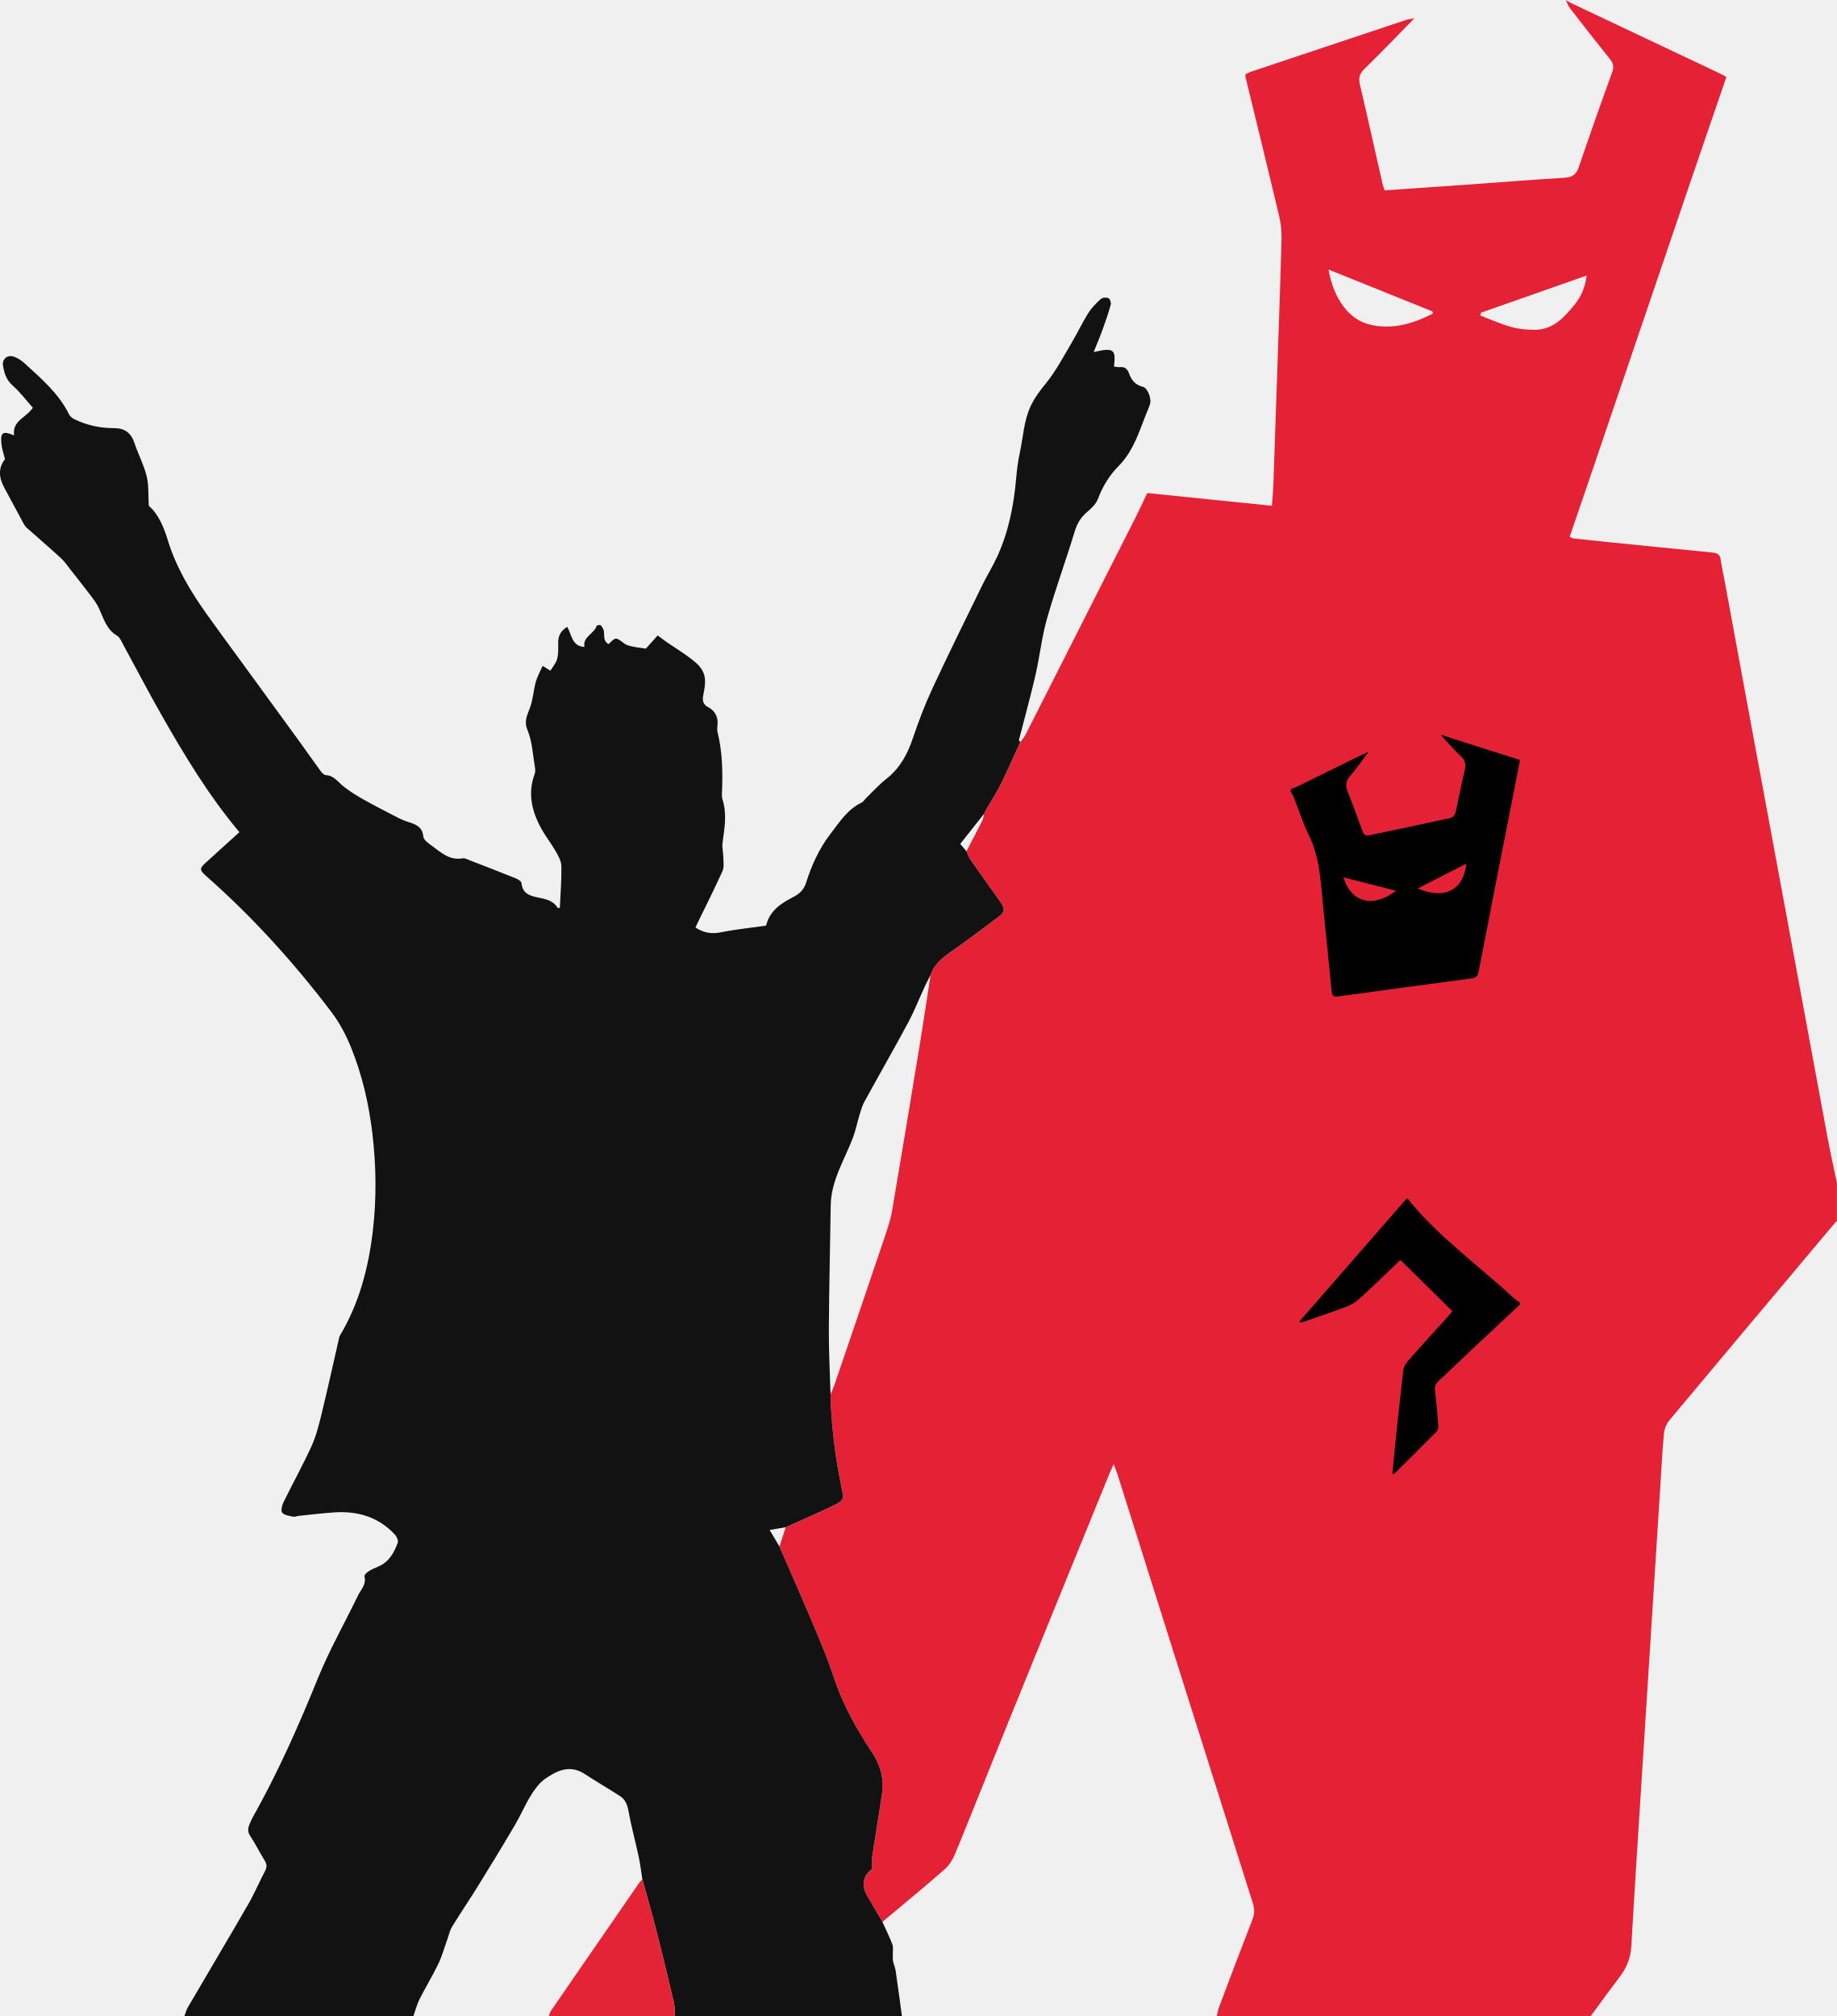
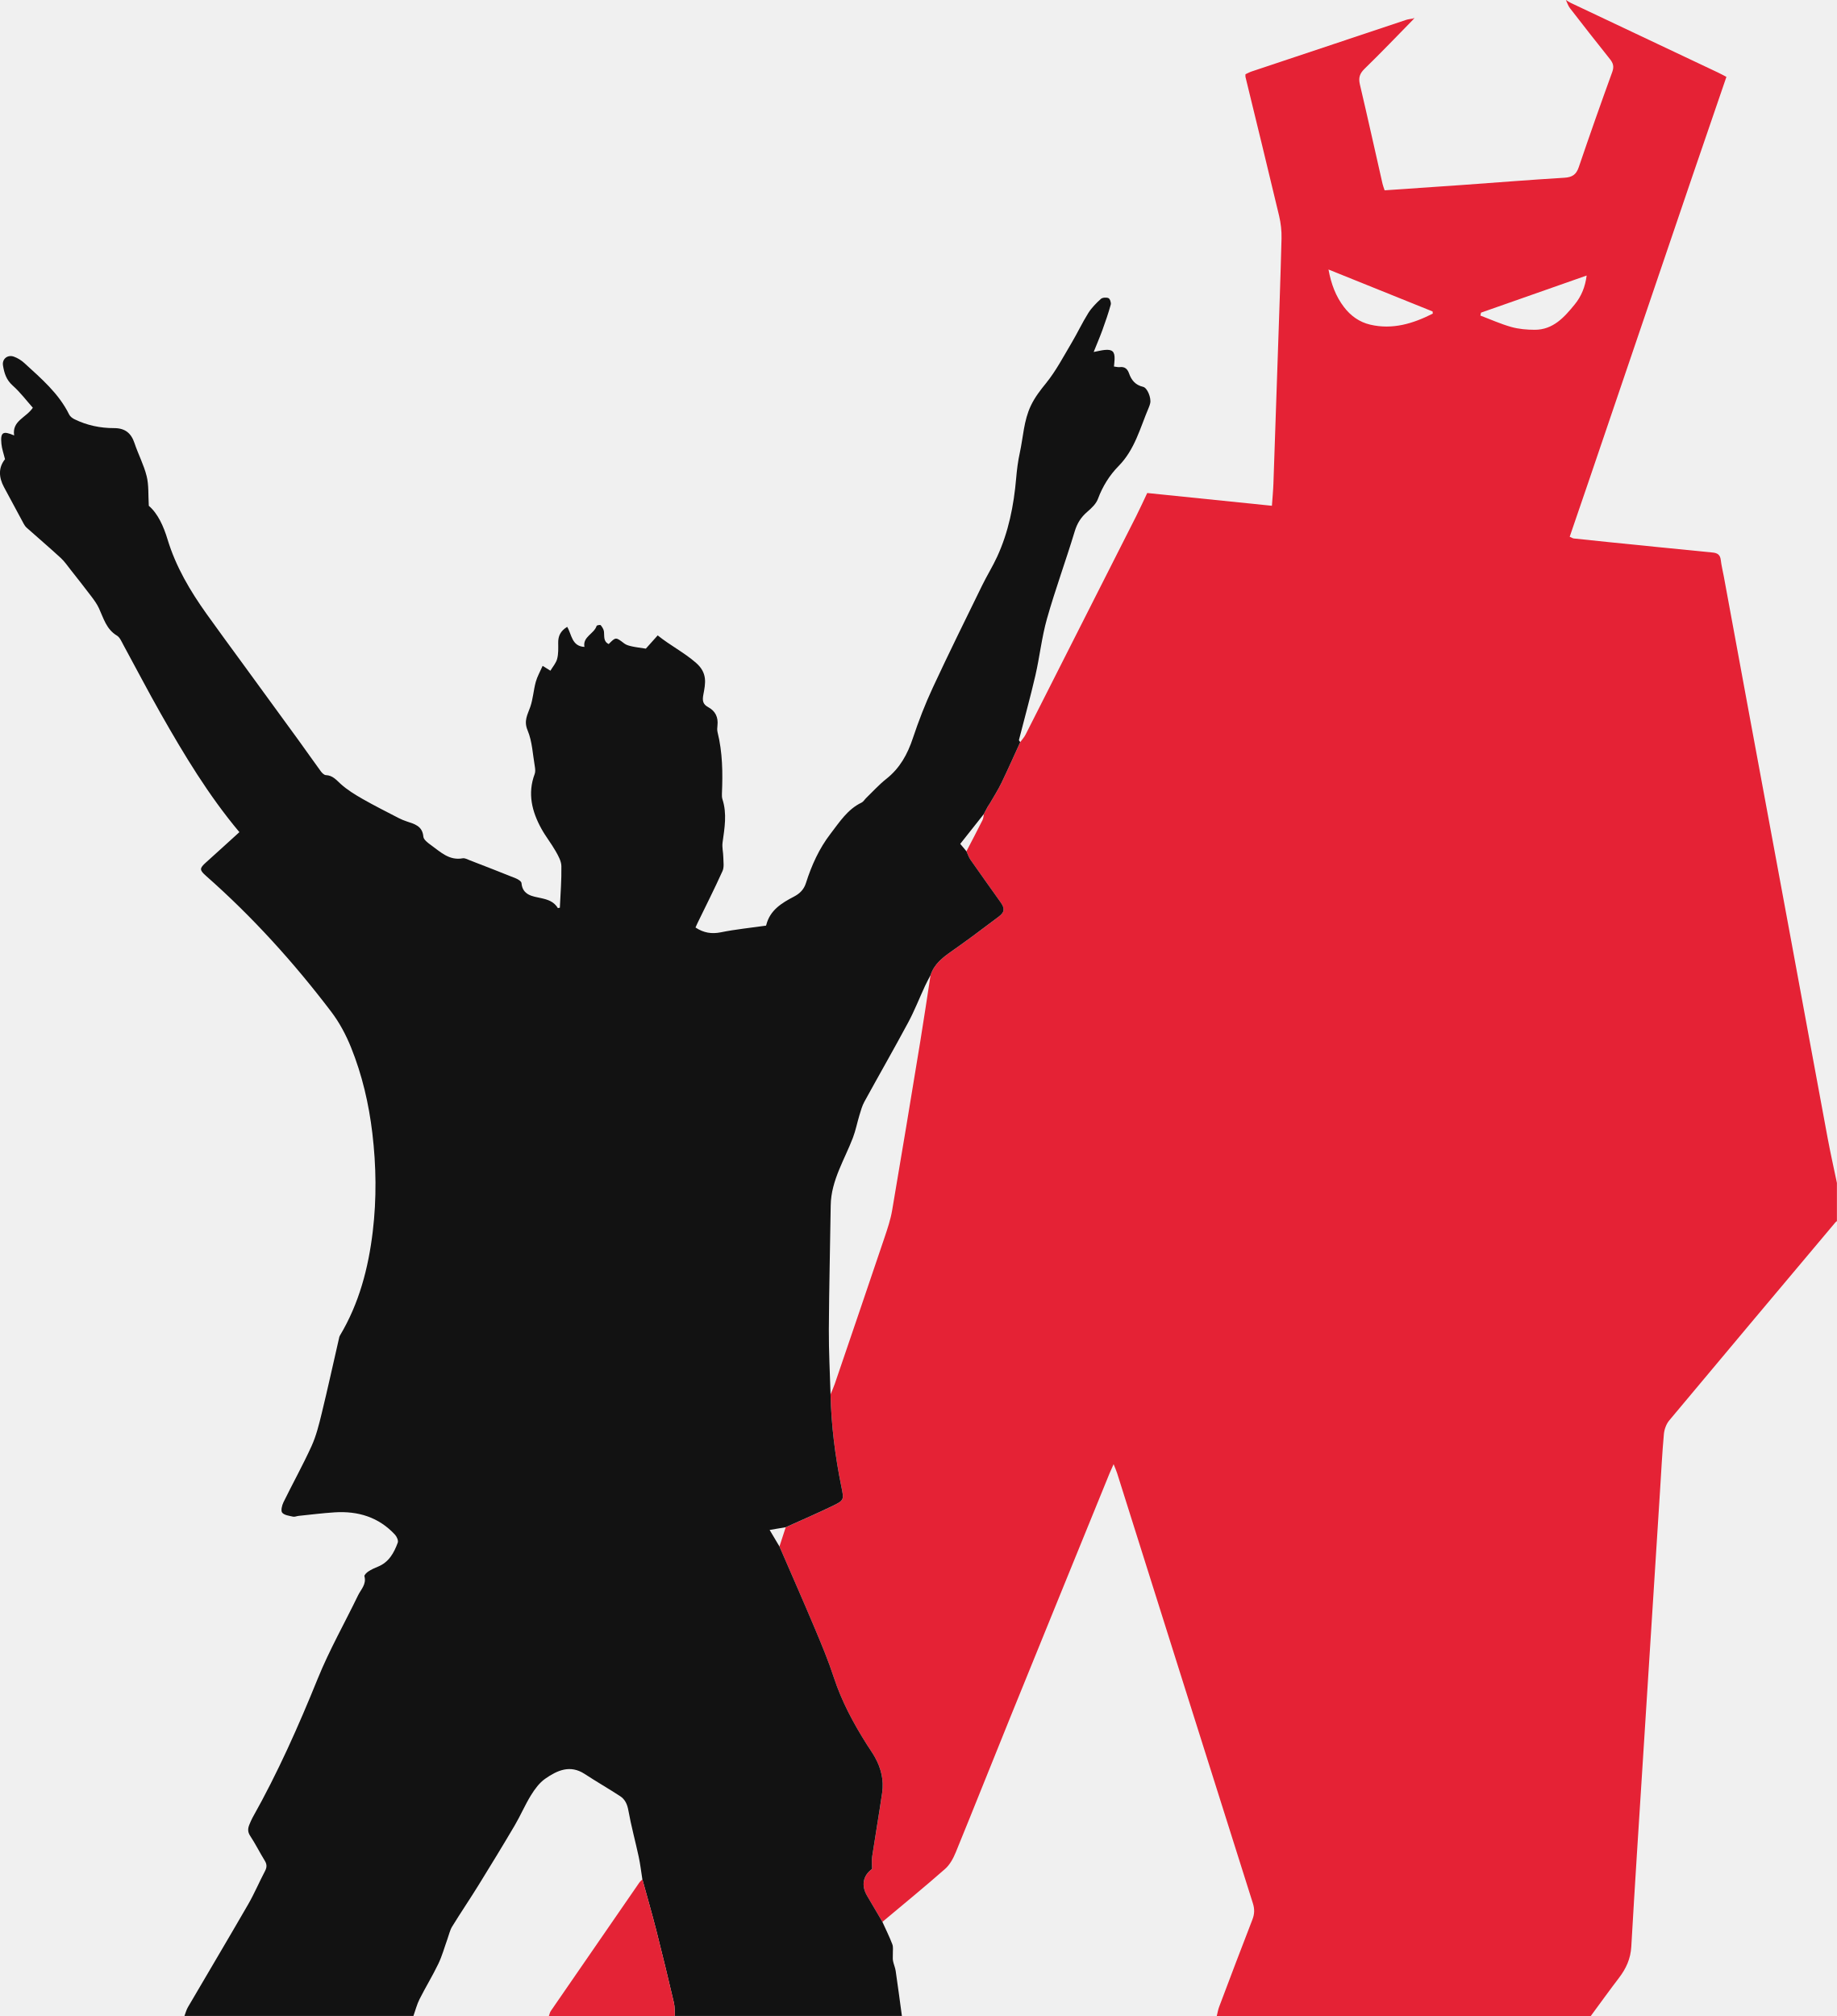
<svg xmlns="http://www.w3.org/2000/svg" width="400" height="439" viewBox="0 0 400 439" fill="none">
-   <g clip-path="url(#clip0_4006_2)">
-     <path d="M307.77 4.217C304.239 7.813 300.762 11.465 297.147 14.975C296.067 16.024 295.783 16.951 296.123 18.392C297.819 25.595 299.415 32.82 301.055 40.036C301.158 40.495 301.341 40.934 301.511 41.449C307.101 41.066 312.607 40.7 318.114 40.307C325.63 39.771 333.141 39.163 340.664 38.709C342.353 38.605 343.231 38.034 343.782 36.414C346.142 29.474 348.576 22.559 351.08 15.671C351.504 14.505 351.28 13.755 350.573 12.872C347.633 9.196 344.733 5.49 341.854 1.767C341.46 1.258 341.268 0.595 340.982 0.004C341.335 0.215 341.671 0.461 342.041 0.635C352.729 5.695 363.418 10.743 374.106 15.8C374.769 16.115 375.412 16.472 375.935 16.744C373.398 24.143 370.926 31.309 368.486 38.484C360.953 60.624 353.434 82.767 345.908 104.907C344.556 108.882 343.19 112.853 341.809 116.887C342.217 117.061 342.454 117.231 342.706 117.259C345.241 117.54 347.777 117.8 350.316 118.057C357.863 118.819 365.409 119.586 372.957 120.323C374.009 120.427 374.579 120.83 374.709 121.944C374.851 123.172 375.156 124.378 375.382 125.598C377.228 135.602 379.064 145.608 380.916 155.613C383.901 171.743 386.9 187.868 389.882 203.998C392.589 218.63 395.27 233.267 397.992 247.897C398.597 251.142 399.326 254.366 399.998 257.598V265.919C399.89 266.003 399.763 266.074 399.677 266.175C387.599 280.545 375.513 294.904 363.487 309.314C362.833 310.099 362.411 311.271 362.319 312.303C361.944 316.438 361.74 320.59 361.475 324.735C360.223 344.371 358.971 364.009 357.725 383.644C356.873 397.059 355.991 410.472 355.225 423.891C355.074 426.524 354.101 428.66 352.554 430.685C350.459 433.426 348.447 436.229 346.398 439.006H264.957C265.125 438.347 265.229 437.666 265.467 437.035C267.862 430.687 270.253 424.339 272.714 418.018C273.194 416.785 273.218 415.712 272.816 414.445C262.939 383.233 253.104 352.007 243.255 320.786C243.081 320.234 242.833 319.704 242.493 318.84C242.097 319.732 241.841 320.271 241.615 320.824C234.435 338.454 227.246 356.079 220.09 373.717C216.083 383.59 212.16 393.497 208.124 403.357C207.586 404.672 206.835 406.066 205.796 406.979C201.326 410.911 196.711 414.68 192.149 418.509C191.03 416.608 189.903 414.714 188.797 412.808C187.495 410.562 187.936 408.416 189.903 406.994C189.903 406.055 189.791 405.156 189.922 404.294C190.622 399.655 191.424 395.032 192.1 390.39C192.496 387.669 191.865 385.09 190.542 382.698C190.008 381.735 189.359 380.834 188.769 379.904C185.84 375.28 183.273 370.496 181.561 365.252C180.382 361.645 178.914 358.126 177.44 354.627C174.925 348.65 172.306 342.718 169.73 336.767C170.184 335.371 170.639 333.974 171.093 332.578C174.49 331.042 177.92 329.57 181.277 327.948C183.869 326.694 183.788 326.547 183.218 323.768C181.86 317.125 181.016 310.417 180.857 303.63C181.165 302.874 181.513 302.131 181.776 301.359C185.393 290.754 189.014 280.149 192.595 269.53C193.255 267.572 193.922 265.587 194.269 263.56C196.369 251.282 198.392 238.992 200.408 226.702C201.191 221.927 201.895 217.139 202.633 212.356C203.394 209.979 205.2 208.57 207.158 207.202C210.652 204.761 214.056 202.188 217.467 199.626C218.781 198.639 218.846 197.851 217.873 196.472C215.689 193.38 213.475 190.312 211.31 187.209C210.93 186.664 210.73 185.991 210.448 185.377C211.62 183.117 212.808 180.863 213.951 178.586C214.146 178.194 214.153 177.707 214.245 177.263H214.235C214.379 176.989 214.521 176.718 214.665 176.446L214.659 176.457C214.809 176.179 214.96 175.899 215.108 175.621L215.091 175.651C215.229 175.442 215.369 175.233 215.506 175.024C216.358 173.535 217.299 172.087 218.045 170.547C219.476 167.595 220.8 164.587 222.166 161.603C222.558 161.06 223.027 160.555 223.326 159.965C231.371 144.109 239.401 128.244 247.423 112.377C248.23 110.778 248.968 109.145 249.816 107.361C258.788 108.279 267.772 109.199 276.966 110.14C277.085 108.44 277.239 106.88 277.295 105.314C277.622 96.107 277.93 86.9 278.238 77.691C278.526 69.107 278.843 60.523 279.06 51.936C279.101 50.299 278.911 48.609 278.535 47.015C276.138 36.918 273.659 26.841 271.21 16.757C271.18 16.63 271.206 16.487 271.206 16.173C271.611 15.99 272.071 15.727 272.564 15.563C283.766 11.812 294.97 8.071 306.178 4.339C306.628 4.191 307.112 4.152 307.581 4.061C307.646 4.115 307.71 4.169 307.773 4.225L307.77 4.217ZM311.999 68.297C311.986 68.139 311.971 67.982 311.958 67.827C304.495 64.819 297.033 61.813 289.285 58.691C289.887 61.938 290.894 64.545 292.635 66.84C294.1 68.773 296.011 70.145 298.363 70.697C303.252 71.845 307.712 70.466 312.001 68.297H311.999ZM322.497 68.088C322.452 68.299 322.406 68.51 322.359 68.721C324.59 69.564 326.781 70.557 329.07 71.201C330.701 71.66 332.464 71.811 334.168 71.817C338.209 71.828 340.632 69.09 342.923 66.271C344.358 64.507 345.191 62.457 345.503 60.003C337.692 62.748 330.095 65.418 322.497 68.088Z" fill="#E52235" />
-     <path d="M210.448 185.369C210.732 185.983 210.93 186.655 211.311 187.2C213.475 190.305 215.689 193.373 217.873 196.463C218.848 197.842 218.781 198.631 217.467 199.618C214.058 202.18 210.652 204.75 207.158 207.194C205.2 208.562 203.397 209.971 202.633 212.347C202.226 213.143 201.789 213.923 201.415 214.733C200.195 217.372 199.136 220.096 197.763 222.653C194.654 228.449 191.379 234.155 188.218 239.925C187.73 240.815 187.454 241.834 187.155 242.815C186.654 244.461 186.331 246.172 185.718 247.775C184.827 250.1 183.702 252.334 182.755 254.639C181.726 257.145 180.93 259.712 180.892 262.47C180.765 271.478 180.537 280.487 180.485 289.496C180.459 294.204 180.722 298.914 180.853 303.622C181.01 310.409 181.853 317.116 183.213 323.759C183.781 326.541 183.863 326.685 181.272 327.939C177.916 329.562 174.486 331.033 171.088 332.57C170 332.755 168.913 332.938 167.592 333.162C168.422 334.561 169.074 335.66 169.726 336.756C172.302 342.708 174.923 348.639 177.436 354.616C178.91 358.118 180.377 361.636 181.557 365.241C183.271 370.486 185.838 375.267 188.765 379.893C189.354 380.826 190.006 381.724 190.538 382.687C191.861 385.079 192.492 387.658 192.096 390.38C191.42 395.021 190.617 399.645 189.918 404.284C189.789 405.146 189.899 406.044 189.899 406.984C187.932 408.406 187.491 410.552 188.793 412.797C189.899 414.704 191.026 416.598 192.145 418.498C192.877 420.123 193.675 421.719 194.308 423.383C194.544 424.003 194.4 424.77 194.422 425.471C194.437 425.981 194.366 426.505 194.458 426.998C194.598 427.74 194.93 428.448 195.039 429.19C195.519 432.454 195.947 435.727 196.395 438.998H146.948C146.89 438.039 146.965 437.048 146.75 436.126C145.519 430.879 144.261 425.639 142.929 420.416C141.975 416.675 140.9 412.967 139.878 409.244C139.619 407.613 139.434 405.967 139.088 404.355C138.363 400.974 137.44 397.632 136.831 394.232C136.588 392.879 136.106 391.83 135.038 391.132C132.499 389.475 129.861 387.966 127.324 386.303C124.135 384.213 121.321 385.527 118.717 387.339C117.459 388.216 116.452 389.593 115.628 390.927C114.321 393.039 113.347 395.355 112.086 397.497C109.493 401.899 106.829 406.262 104.142 410.608C102.287 413.605 100.303 416.522 98.459 419.526C97.964 420.332 97.766 421.321 97.437 422.23C96.783 424.038 96.277 425.919 95.449 427.643C94.194 430.258 92.662 432.743 91.358 435.335C90.777 436.488 90.461 437.774 90.024 438.998H40.162C40.41 438.358 40.577 437.671 40.919 437.087C45.285 429.616 49.716 422.181 54.041 414.687C55.388 412.353 56.438 409.847 57.699 407.46C58.142 406.622 58.144 405.973 57.643 405.163C56.55 403.398 55.631 401.522 54.486 399.793C53.894 398.901 53.957 398.143 54.32 397.285C54.536 396.777 54.742 396.258 55.011 395.777C60.492 386.042 65.002 375.868 69.2 365.517C71.717 359.314 75.05 353.442 77.972 347.4C78.603 346.097 79.84 344.981 79.354 343.246C79.283 342.99 79.838 342.447 80.212 342.201C80.845 341.787 81.544 341.458 82.25 341.178C84.666 340.221 85.796 338.165 86.616 335.925C86.781 335.472 86.407 334.621 86.018 334.201C82.472 330.359 77.953 329.008 72.871 329.329C70.25 329.495 67.64 329.831 65.025 330.098C64.614 330.141 64.177 330.353 63.803 330.266C62.972 330.075 61.91 329.96 61.451 329.4C61.114 328.987 61.393 327.819 61.72 327.146C63.728 323.044 65.959 319.045 67.846 314.891C68.868 312.641 69.469 310.176 70.058 307.759C71.364 302.4 72.543 297.009 73.776 291.631C73.839 291.362 73.88 291.069 74.017 290.838C78.207 283.837 80.225 276.128 81.176 268.128C82.022 261.024 81.927 253.911 81.082 246.777C80.316 240.328 78.857 234.084 76.445 228.096C75.343 225.362 73.908 222.66 72.128 220.32C63.977 209.594 54.968 199.635 44.846 190.719C43.403 189.448 43.439 189.077 44.842 187.817C47.256 185.651 49.649 183.46 52.13 181.208C45.414 173.206 40.093 164.363 34.994 155.382C32.192 150.45 29.58 145.408 26.86 140.429C26.466 139.707 26.103 138.798 25.464 138.414C23.159 137.035 22.557 134.65 21.55 132.465C21.13 131.556 20.525 130.718 19.919 129.914C18.423 127.934 16.885 125.986 15.348 124.038C14.666 123.172 14.034 122.241 13.229 121.502C10.791 119.266 8.276 117.113 5.803 114.913C5.551 114.689 5.343 114.392 5.181 114.092C3.729 111.414 2.281 108.733 0.85 106.044C-0.286 103.909 -0.372 101.813 1.093 99.998C0.794 98.77 0.411 97.727 0.31 96.661C0.067 94.129 0.615 93.765 3.081 94.825C2.589 91.623 5.648 91.011 7.152 88.794C5.793 87.269 4.418 85.431 2.737 83.935C1.36 82.709 0.915 81.218 0.65 79.591C0.42 78.18 1.642 77.174 3.021 77.667C3.845 77.963 4.654 78.469 5.302 79.064C8.971 82.431 12.799 85.665 15.062 90.274C15.273 90.703 15.764 91.074 16.211 91.293C18.929 92.629 21.842 93.235 24.848 93.231C27.206 93.226 28.551 94.291 29.285 96.491C30.094 98.917 31.319 101.222 31.934 103.687C32.42 105.633 32.257 107.738 32.403 110.147C34.385 111.825 35.637 114.665 36.468 117.41C38.288 123.426 41.395 128.653 44.975 133.68C47.583 137.341 50.256 140.954 52.903 144.587C56.941 150.129 60.986 155.662 65.017 161.211C66.643 163.451 68.221 165.727 69.858 167.959C70.125 168.321 70.575 168.776 70.953 168.791C72.44 168.845 73.208 169.831 74.202 170.728C75.614 172.001 77.282 173.027 78.943 173.975C81.518 175.447 84.18 176.774 86.814 178.144C87.358 178.426 87.937 178.659 88.518 178.857C90.218 179.439 91.98 179.818 92.189 182.193C92.245 182.844 93.144 183.529 93.8 183.996C95.885 185.483 97.781 187.45 100.755 186.905C101.237 186.817 101.818 187.155 102.33 187.353C105.676 188.648 109.022 189.939 112.346 191.283C112.826 191.477 113.527 191.923 113.558 192.298C113.775 194.953 116.019 195.19 117.747 195.563C119.324 195.903 120.613 196.321 121.487 197.754C121.629 197.724 121.771 197.694 121.913 197.663C122.044 194.647 122.3 191.63 122.244 188.618C122.225 187.526 121.581 186.377 121.011 185.373C120.054 183.69 118.827 182.16 117.895 180.469C115.825 176.716 114.84 172.792 116.428 168.552C116.607 168.073 116.555 167.461 116.465 166.936C116.006 164.283 115.905 161.467 114.887 159.041C114.009 156.951 114.883 155.639 115.468 153.947C116.073 152.202 116.176 150.289 116.667 148.496C116.981 147.35 117.599 146.287 118.162 144.997C118.874 145.443 119.253 145.682 119.854 146.057C120.361 145.201 121.08 144.4 121.323 143.473C121.616 142.361 121.564 141.142 121.551 139.972C121.536 138.539 122.016 137.423 123.505 136.505C124.503 138.134 124.478 140.739 127.264 140.87C126.851 138.638 129.353 138.061 129.921 136.296C129.967 136.154 130.709 136.025 130.812 136.15C131.137 136.546 131.462 137.05 131.518 137.544C131.632 138.554 131.337 139.672 132.549 140.25C134.107 138.683 134.085 138.711 135.942 140.129C136.398 140.478 137.037 140.633 137.618 140.763C138.494 140.959 139.393 141.056 140.637 141.25C141.274 140.539 142.176 139.532 143.217 138.367C145.926 140.547 148.887 142.034 151.495 144.283C154.128 146.554 153.625 148.785 153.156 151.282C152.915 152.564 153.037 153.361 154.219 153.995C155.787 154.837 156.431 156.207 156.231 157.987C156.177 158.466 156.136 158.978 156.25 159.435C157.352 163.848 157.395 168.33 157.203 172.833C157.186 173.244 157.197 173.682 157.322 174.068C158.335 177.203 157.78 180.318 157.343 183.46C157.197 184.507 157.492 185.61 157.507 186.69C157.52 187.687 157.718 188.818 157.337 189.665C155.607 193.509 153.698 197.271 151.858 201.063C151.712 201.365 151.583 201.678 151.45 201.975C153.205 203.138 154.955 203.434 157.003 203.016C160.104 202.382 163.269 202.072 166.74 201.578C166.6 201.731 166.815 201.604 166.858 201.432C167.658 198.204 170.21 196.644 172.859 195.265C174.178 194.578 175.052 193.701 175.502 192.287C176.724 188.435 178.378 184.77 180.853 181.557C182.807 179.021 184.547 176.242 187.607 174.779C188.016 174.582 188.281 174.093 188.627 173.759C190.073 172.365 191.424 170.853 192.995 169.616C195.949 167.289 197.617 164.253 198.785 160.739C200.029 157.003 201.464 153.309 203.123 149.741C206.592 142.273 210.248 134.891 213.863 127.492C214.895 125.378 216.152 123.372 217.133 121.237C219.623 115.825 220.763 110.072 221.273 104.163C221.432 102.306 221.665 100.438 222.065 98.619C222.816 95.187 222.917 91.612 224.471 88.348C225.342 86.517 226.517 85.004 227.791 83.431C229.945 80.77 231.563 77.667 233.325 74.703C234.597 72.563 235.655 70.292 236.974 68.185C237.697 67.032 238.7 66.023 239.713 65.101C240.062 64.785 240.918 64.726 241.377 64.927C241.702 65.069 241.988 65.916 241.874 66.332C241.362 68.185 240.733 70.007 240.077 71.817C239.515 73.367 238.861 74.883 238.151 76.655C239.1 76.474 239.804 76.286 240.52 76.211C242.225 76.032 242.78 76.573 242.704 78.275C242.683 78.747 242.625 79.217 242.571 79.818C243.057 79.872 243.453 79.99 243.832 79.945C244.923 79.816 245.51 80.339 245.852 81.307C246.375 82.787 247.236 83.856 248.903 84.237C249.852 84.452 250.704 86.657 250.468 87.781C250.397 88.118 250.278 88.449 250.145 88.766C248.264 93.17 247.141 97.882 243.556 101.513C241.635 103.459 240.09 105.911 239.089 108.628C238.687 109.722 237.671 110.673 236.744 111.47C235.382 112.64 234.554 113.965 234.022 115.723C232.101 122.082 229.8 128.33 227.987 134.719C226.84 138.761 226.407 143.001 225.458 147.106C224.374 151.808 223.07 156.457 221.882 161.137C221.852 161.26 222.065 161.443 222.164 161.598C220.795 164.583 219.474 167.588 218.043 170.542C217.297 172.083 216.356 173.531 215.504 175.02C215.367 175.229 215.227 175.438 215.089 175.647L215.106 175.617C214.956 175.895 214.805 176.175 214.657 176.453L214.663 176.442C214.519 176.713 214.377 176.987 214.233 177.259H214.243C212.563 179.385 210.88 181.512 209.099 183.764C209.587 184.347 210.015 184.858 210.446 185.371L210.448 185.369Z" fill="#121212" />
-     <path d="M119.528 439C119.662 438.636 119.728 438.224 119.939 437.916C126.345 428.601 132.761 419.295 139.187 409.994C139.378 409.718 139.647 409.496 139.882 409.248C140.904 412.971 141.982 416.68 142.933 420.42C144.262 425.643 145.523 430.883 146.754 436.13C146.969 437.052 146.894 438.043 146.952 439.002H119.528V439Z" fill="#E42336" />
-     <path d="M307.579 4.051C307.721 4.003 307.861 3.956 308.003 3.908C307.926 4.012 307.848 4.113 307.771 4.217C307.708 4.161 307.644 4.107 307.579 4.053V4.051Z" fill="#E52235" />
-     <path d="M214.656 176.448C214.807 176.17 214.957 175.89 215.106 175.612C214.955 175.89 214.805 176.17 214.656 176.448Z" fill="#C09DA0" />
-     <g clip-path="url(#clip1_4006_2)">
-       <path d="M330.88 284.159C327.157 287.643 323.427 291.121 319.714 294.612C317.568 296.629 315.468 298.685 313.3 300.68C312.654 301.273 312.368 301.845 312.471 302.701C312.776 305.259 312.997 307.826 313.194 310.392C313.228 310.835 313.134 311.423 312.834 311.731C309.782 314.831 306.674 317.891 303.577 320.954C303.564 320.965 303.55 320.974 303.531 320.983C303.367 321.048 303.19 320.915 303.204 320.754C303.42 318.549 303.622 316.382 303.85 314.219C304.403 308.981 304.949 303.742 305.562 298.508C305.648 297.769 305.965 297.067 306.475 296.487C309.349 293.219 312.295 290.002 315.213 286.767C315.518 286.429 315.809 286.082 316.148 285.687C316.222 285.602 316.215 285.48 316.136 285.399C312.473 281.784 308.847 278.206 305.127 274.536C305.03 274.443 304.867 274.44 304.769 274.534C301.805 277.358 298.953 280.136 296.009 282.833C295.235 283.542 294.237 284.137 293.221 284.525C290.287 285.65 287.29 286.647 284.315 287.687C284.026 287.787 283.731 287.876 283.324 287.996C283.094 288.066 282.906 287.82 283.055 287.647C290.851 278.712 298.405 270.049 306.222 261.085C306.326 260.967 306.528 260.974 306.619 261.1C306.943 261.547 307.229 261.905 307.494 262.214C313.901 269.779 322.226 275.829 329.604 282.626C329.986 282.979 330.426 283.282 330.851 283.598C331.041 283.74 331.053 283.997 330.885 284.157L330.88 284.159Z" fill="black" />
-     </g>
-     <g clip-path="url(#clip2_4006_2)">
-       <path d="M280.999 172.282C281.088 172.057 281.125 171.959 281.214 171.736C281.557 171.635 281.906 171.551 282.223 171.396C287.029 169.047 291.828 166.683 296.631 164.328C296.981 164.156 297.346 164.015 298.03 163.716C296.567 165.638 295.421 167.333 294.078 168.853C293.034 170.035 292.91 171.087 293.507 172.534C294.677 175.375 295.7 178.28 296.777 181.212C296.968 181.731 297.516 182.032 298.058 181.919C304.156 180.633 310.101 179.391 316.029 178.083C316.414 178 316.85 177.365 316.952 176.915C317.653 173.87 318.213 170.791 318.945 167.753C319.268 166.414 319.051 165.508 317.989 164.54C316.412 163.104 315.051 161.432 313.73 160.003C319.368 161.797 325.24 163.666 330.999 165.499C330.234 169.394 329.515 173.053 328.798 176.714C326.519 188.332 324.227 199.949 321.981 211.574C321.786 212.575 321.386 212.94 320.357 213.074C310.874 214.314 301.397 215.62 291.921 216.91C290.224 217.142 290.097 217.075 289.916 215.297C289.31 209.312 288.748 203.32 288.124 197.338C287.582 192.13 287.456 186.863 285.062 181.985C283.712 179.235 282.787 176.276 281.652 173.417C281.493 173.018 281.209 172.668 280.997 172.288L280.999 172.282ZM303.999 193.966C300.129 192.981 296.394 192.031 292.531 191.048C294.288 196.662 299.076 197.748 303.999 193.966ZM308.734 193.465C314.81 196.118 318.797 193.527 319.297 188.065C315.794 189.857 312.374 191.604 308.734 193.465Z" fill="black" />
-     </g>
-   </g>
-   <defs>
-     <clipPath id="clip0_4006_2">
-       <rect width="400" height="439" fill="white" />
-     </clipPath>
-     <clipPath id="clip1_4006_2">
-       <rect width="48" height="60" fill="white" transform="translate(283 261)" />
-     </clipPath>
-     <clipPath id="clip2_4006_2">
-       <rect width="50" height="57" fill="white" transform="translate(281 160)" />
-     </clipPath>
-   </defs>
+   <path d="M307.77 4.212C304.239 7.809 300.762 11.461 297.147 14.971C296.067 16.02 295.783 16.947 296.123 18.388C297.819 25.591 299.415 32.816 301.055 40.032C301.158 40.491 301.341 40.93 301.511 41.445C307.101 41.062 312.607 40.695 318.114 40.303C325.63 39.767 333.141 39.159 340.664 38.704C342.353 38.601 343.231 38.03 343.782 36.41C346.142 29.47 348.576 22.555 351.08 15.667C351.504 14.501 351.28 13.751 350.573 12.868C347.633 9.192 344.733 5.486 341.854 1.763C341.46 1.254 341.268 0.59 340.982 0C341.335 0.211 341.671 0.457 342.041 0.631C352.729 5.691 363.418 10.739 374.106 15.796C374.769 16.11 375.412 16.468 375.935 16.74C373.398 24.139 370.926 31.305 368.486 38.48C360.952 60.62 353.434 82.763 345.908 104.903C344.556 108.878 343.19 112.849 341.809 116.882C342.217 117.057 342.454 117.227 342.706 117.255C345.241 117.535 347.777 117.796 350.316 118.052C357.863 118.815 365.409 119.582 372.957 120.319C374.009 120.423 374.579 120.826 374.709 121.94C374.851 123.168 375.156 124.374 375.382 125.594C377.228 135.598 379.064 145.604 380.916 155.608C383.901 171.738 386.9 187.864 389.882 203.994C392.589 218.626 395.27 233.263 397.992 247.893C398.597 251.138 399.326 254.362 399.998 257.594V265.915C399.89 265.999 399.763 266.07 399.677 266.171C387.6 280.541 375.513 294.9 363.487 309.31C362.833 310.094 362.411 311.267 362.319 312.299C361.944 316.433 361.74 320.585 361.475 324.731C360.223 344.367 358.971 364.004 357.725 383.64C356.873 397.055 355.991 410.468 355.225 423.887C355.074 426.52 354.101 428.655 352.554 430.681C350.459 433.422 348.447 436.225 346.398 439.002H264.957C265.125 438.343 265.229 437.662 265.467 437.031C267.862 430.683 270.253 424.335 272.714 418.013C273.194 416.781 273.218 415.708 272.816 414.441C262.939 383.228 253.104 352.003 243.255 320.782C243.081 320.23 242.833 319.7 242.493 318.836C242.097 319.728 241.841 320.267 241.615 320.82C234.435 338.45 227.246 356.075 220.09 373.713C216.083 383.586 212.16 393.493 208.124 403.353C207.586 404.667 206.835 406.061 205.796 406.975C201.326 410.907 196.711 414.676 192.149 418.505C191.03 416.604 189.903 414.71 188.797 412.803C187.495 410.558 187.936 408.412 189.903 406.99C189.903 406.051 189.791 405.152 189.922 404.29C190.622 399.651 191.424 395.027 192.1 390.386C192.496 387.665 191.865 385.086 190.542 382.694C190.008 381.731 189.359 380.83 188.769 379.899C185.84 375.275 183.273 370.492 181.561 365.248C180.382 361.641 178.914 358.122 177.44 354.623C174.925 348.646 172.306 342.714 169.73 336.763C170.184 335.367 170.639 333.97 171.093 332.574C174.49 331.038 177.92 329.566 181.277 327.944C183.869 326.69 183.788 326.543 183.218 323.764C181.86 317.121 181.016 310.413 180.857 303.626C181.165 302.87 181.513 302.126 181.776 301.355C185.393 290.75 189.014 280.144 192.595 269.526C193.255 267.568 193.922 265.583 194.269 263.556C196.369 251.278 198.392 238.988 200.408 226.698C201.191 221.923 201.895 217.135 202.633 212.352C203.394 209.975 205.2 208.566 207.158 207.198C210.652 204.757 214.056 202.184 217.467 199.622C218.781 198.635 218.846 197.847 217.873 196.468C215.689 193.376 213.475 190.307 211.31 187.205C210.93 186.66 210.73 185.987 210.448 185.373C211.62 183.113 212.808 180.859 213.951 178.582C214.146 178.189 214.153 177.703 214.245 177.259H214.235C214.379 176.985 214.521 176.714 214.665 176.442L214.659 176.453C214.809 176.175 214.96 175.895 215.108 175.617L215.091 175.647C215.229 175.438 215.369 175.229 215.506 175.02C216.358 173.531 217.299 172.083 218.045 170.543C219.476 167.591 220.8 164.583 222.166 161.598C222.558 161.055 223.027 160.551 223.326 159.961C231.371 144.105 239.401 128.24 247.423 112.373C248.23 110.774 248.968 109.141 249.816 107.357C258.788 108.275 267.772 109.195 276.966 110.136C277.085 108.436 277.239 106.876 277.295 105.31C277.622 96.103 277.93 86.896 278.238 77.687C278.526 69.103 278.843 60.518 279.06 51.932C279.101 50.294 278.911 48.605 278.535 47.011C276.138 36.914 273.659 26.837 271.21 16.753C271.18 16.625 271.206 16.483 271.206 16.169C271.611 15.986 272.071 15.723 272.564 15.559C283.766 11.808 294.97 8.067 306.178 4.335C306.628 4.187 307.112 4.148 307.581 4.057C307.646 4.111 307.71 4.165 307.773 4.221L307.77 4.212ZM311.999 68.292C311.986 68.135 311.971 67.978 311.958 67.823C304.495 64.815 297.033 61.809 289.285 58.687C289.887 61.934 290.894 64.541 292.635 66.836C294.1 68.769 296.011 70.141 298.363 70.693C303.252 71.841 307.712 70.462 312.001 68.292H311.999ZM322.497 68.083C322.452 68.295 322.406 68.506 322.359 68.717C324.59 69.559 326.781 70.553 329.07 71.197C330.701 71.656 332.464 71.807 334.168 71.813C338.209 71.824 340.632 69.085 342.923 66.267C344.358 64.502 345.191 62.453 345.503 59.999C337.692 62.744 330.095 65.414 322.497 68.083Z" fill="#E52235" />
+   <path d="M210.448 185.365C210.732 185.979 210.93 186.651 211.311 187.196C213.475 190.301 215.689 193.369 217.873 196.459C218.848 197.838 218.781 198.627 217.467 199.614C214.058 202.175 210.652 204.746 207.158 207.189C205.2 208.558 203.397 209.967 202.633 212.343C202.226 213.138 201.789 213.918 201.415 214.729C200.195 217.368 199.136 220.092 197.763 222.649C194.654 228.445 191.379 234.151 188.218 239.921C187.73 240.811 187.454 241.83 187.155 242.81C186.654 244.457 186.331 246.167 185.718 247.771C184.827 250.095 183.702 252.33 182.755 254.635C181.727 257.141 180.93 259.707 180.892 262.465C180.765 271.474 180.537 280.483 180.485 289.491C180.459 294.199 180.722 298.91 180.853 303.618C181.01 310.405 181.853 317.112 183.213 323.755C183.781 326.537 183.863 326.681 181.272 327.935C177.916 329.558 174.486 331.029 171.088 332.566C170 332.751 168.913 332.934 167.592 333.158C168.422 334.557 169.074 335.655 169.726 336.752C172.302 342.703 174.923 348.635 177.436 354.612C178.91 358.114 180.377 361.632 181.557 365.237C183.271 370.481 185.838 375.263 188.765 379.889C189.354 380.822 190.006 381.72 190.538 382.683C191.861 385.075 192.492 387.654 192.096 390.376C191.42 395.017 190.617 399.641 189.918 404.28C189.789 405.142 189.899 406.04 189.899 406.979C187.932 408.402 187.491 410.548 188.793 412.793C189.899 414.7 191.026 416.594 192.145 418.494C192.877 420.119 193.675 421.715 194.308 423.379C194.544 423.999 194.4 424.766 194.422 425.467C194.437 425.977 194.366 426.501 194.458 426.994C194.598 427.735 194.93 428.444 195.039 429.186C195.519 432.45 195.947 435.723 196.395 438.994H146.948C146.89 438.035 146.965 437.044 146.75 436.121C145.519 430.875 144.261 425.635 142.929 420.412C141.975 416.671 140.9 412.963 139.878 409.24C139.619 407.609 139.434 405.962 139.088 404.351C138.363 400.97 137.44 397.628 136.831 394.228C136.588 392.875 136.106 391.826 135.038 391.128C132.499 389.471 129.861 387.962 127.324 386.299C124.135 384.209 121.321 385.523 118.717 387.335C117.459 388.212 116.452 389.589 115.628 390.923C114.321 393.034 113.347 395.351 112.086 397.492C109.493 401.894 106.829 406.258 104.142 410.604C102.287 413.601 100.303 416.518 98.459 419.522C97.964 420.328 97.766 421.317 97.437 422.226C96.783 424.034 96.277 425.915 95.449 427.638C94.194 430.254 92.662 432.739 91.358 435.331C90.777 436.483 90.461 437.77 90.024 438.994H40.162C40.41 438.354 40.577 437.666 40.919 437.082C45.285 429.612 49.716 422.176 54.041 414.682C55.388 412.349 56.438 409.843 57.699 407.456C58.142 406.617 58.144 405.969 57.643 405.159C56.55 403.394 55.631 401.517 54.486 399.789C53.894 398.897 53.957 398.139 54.32 397.281C54.536 396.773 54.742 396.253 55.011 395.773C60.492 386.038 65.002 375.864 69.2 365.513C71.717 359.309 75.05 353.438 77.972 347.396C78.603 346.093 79.84 344.977 79.354 343.242C79.283 342.986 79.838 342.443 80.212 342.197C80.845 341.783 81.544 341.454 82.25 341.174C84.666 340.217 85.796 338.161 86.616 335.92C86.781 335.468 86.407 334.617 86.018 334.197C82.472 330.355 77.953 329.004 72.871 329.325C70.25 329.491 67.64 329.827 65.025 330.094C64.614 330.137 64.177 330.348 63.803 330.262C62.972 330.07 61.91 329.956 61.451 329.396C61.114 328.982 61.393 327.815 61.72 327.142C63.728 323.04 65.959 319.041 67.846 314.887C68.868 312.637 69.469 310.172 70.058 307.755C71.364 302.396 72.543 297.005 73.776 291.627C73.839 291.357 73.88 291.064 74.017 290.834C78.207 283.833 80.225 276.124 81.176 268.124C82.022 261.02 81.927 253.907 81.082 246.773C80.316 240.324 78.857 234.08 76.445 228.092C75.343 225.358 73.908 222.656 72.128 220.316C63.977 209.59 54.968 199.631 44.846 190.715C43.403 189.443 43.439 189.073 44.842 187.812C47.256 185.647 49.649 183.456 52.13 181.204C45.414 173.202 40.093 164.359 34.994 155.378C32.192 150.446 29.58 145.404 26.86 140.425C26.466 139.703 26.103 138.794 25.464 138.41C23.159 137.031 22.557 134.646 21.55 132.461C21.13 131.552 20.525 130.713 19.919 129.91C18.423 127.93 16.885 125.982 15.348 124.034C14.666 123.168 14.034 122.237 13.229 121.498C10.791 119.261 8.276 117.109 5.803 114.909C5.551 114.685 5.343 114.388 5.181 114.088C3.729 111.41 2.281 108.729 0.85 106.04C-0.286 103.905 -0.372 101.809 1.093 99.994C0.794 98.766 0.411 97.723 0.31 96.657C0.067 94.125 0.615 93.761 3.081 94.821C2.589 91.619 5.648 91.007 7.152 88.79C5.793 87.264 4.418 85.427 2.737 83.931C1.36 82.705 0.915 81.214 0.65 79.587C0.42 78.176 1.642 77.17 3.021 77.663C3.845 77.958 4.654 78.465 5.302 79.059C8.971 82.427 12.799 85.661 15.062 90.27C15.273 90.699 15.764 91.07 16.211 91.289C18.929 92.625 21.842 93.231 24.848 93.226C27.206 93.222 28.551 94.287 29.285 96.487C30.094 98.913 31.319 101.218 31.934 103.683C32.42 105.629 32.257 107.734 32.403 110.143C34.385 111.821 35.637 114.661 36.468 117.406C38.288 123.422 41.395 128.649 44.975 133.676C47.583 137.337 50.256 140.95 52.903 144.583C56.941 150.125 60.986 155.658 65.017 161.206C66.643 163.447 68.221 165.723 69.858 167.955C70.125 168.317 70.575 168.772 70.953 168.787C72.44 168.84 73.208 169.827 74.202 170.724C75.614 171.997 77.282 173.023 78.943 173.971C81.518 175.442 84.18 176.77 86.814 178.14C87.358 178.422 87.937 178.655 88.518 178.853C90.218 179.435 91.98 179.814 92.189 182.189C92.245 182.839 93.144 183.525 93.8 183.992C95.885 185.479 97.781 187.446 100.755 186.901C101.237 186.813 101.818 187.151 102.33 187.349C105.676 188.644 109.022 189.935 112.346 191.279C112.826 191.473 113.527 191.919 113.558 192.294C113.775 194.949 116.019 195.186 117.747 195.558C119.324 195.899 120.613 196.317 121.487 197.75C121.629 197.72 121.771 197.689 121.913 197.659C122.044 194.643 122.3 191.626 122.244 188.614C122.225 187.521 121.581 186.373 121.011 185.369C120.054 183.686 118.827 182.156 117.895 180.465C115.825 176.711 114.84 172.788 116.428 168.547C116.607 168.069 116.555 167.457 116.465 166.931C116.006 164.279 115.905 161.463 114.887 159.037C114.009 156.947 114.883 155.634 115.468 153.943C116.073 152.198 116.176 150.284 116.667 148.492C116.981 147.345 117.599 146.283 118.162 144.993C118.874 145.439 119.253 145.678 119.854 146.053C120.361 145.197 121.08 144.396 121.323 143.469C121.616 142.357 121.564 141.138 121.551 139.968C121.536 138.535 122.016 137.419 123.505 136.501C124.503 138.13 124.478 140.735 127.264 140.866C126.851 138.634 129.353 138.057 129.921 136.292C129.967 136.15 130.709 136.02 130.812 136.145C131.137 136.542 131.462 137.046 131.518 137.539C131.632 138.55 131.337 139.668 132.549 140.246C134.107 138.679 134.085 138.707 135.942 140.125C136.398 140.474 137.037 140.629 137.618 140.759C138.494 140.955 139.393 141.052 140.637 141.246C141.274 140.534 142.176 139.528 143.217 138.363C145.926 140.543 148.887 142.03 151.495 144.279C154.128 146.55 153.625 148.78 153.156 151.278C152.915 152.56 153.037 153.357 154.219 153.99C155.787 154.833 156.431 156.203 156.231 157.983C156.177 158.461 156.136 158.974 156.25 159.431C157.352 163.844 157.395 168.325 157.203 172.829C157.186 173.24 157.197 173.678 157.322 174.063C158.335 177.198 157.78 180.314 157.343 183.456C157.197 184.503 157.492 185.606 157.507 186.685C157.52 187.683 157.717 188.814 157.337 189.661C155.607 193.505 153.698 197.267 151.858 201.059C151.712 201.361 151.583 201.673 151.45 201.971C153.205 203.134 154.955 203.429 157.003 203.011C160.104 202.378 163.269 202.068 166.74 201.574C166.6 201.727 166.815 201.6 166.858 201.428C167.658 198.2 170.21 196.64 172.859 195.261C174.178 194.574 175.052 193.697 175.502 192.283C176.724 188.431 178.378 184.766 180.853 181.553C182.807 179.017 184.547 176.237 187.607 174.774C188.016 174.578 188.281 174.089 188.627 173.755C190.073 172.361 191.424 170.849 192.995 169.612C195.949 167.285 197.617 164.249 198.785 160.735C200.029 156.998 201.464 153.305 203.123 149.737C206.592 142.269 210.248 134.887 213.863 127.488C214.895 125.374 216.152 123.368 217.133 121.233C219.623 115.82 220.763 110.067 221.273 104.159C221.432 102.302 221.665 100.434 222.065 98.615C222.816 95.183 222.917 91.608 224.471 88.344C225.342 86.513 226.517 85 227.791 83.427C229.945 80.766 231.563 77.663 233.325 74.698C234.597 72.559 235.655 70.288 236.974 68.18C237.697 67.028 238.7 66.019 239.713 65.097C240.062 64.78 240.918 64.722 241.377 64.923C241.702 65.065 241.988 65.912 241.874 66.328C241.362 68.18 240.733 70.003 240.077 71.813C239.516 73.362 238.861 74.879 238.151 76.65C239.1 76.469 239.804 76.282 240.52 76.207C242.225 76.028 242.78 76.569 242.704 78.271C242.683 78.743 242.625 79.212 242.571 79.814C243.057 79.868 243.453 79.986 243.832 79.941C244.923 79.811 245.51 80.335 245.852 81.302C246.375 82.783 247.236 83.851 248.904 84.233C249.852 84.448 250.704 86.653 250.468 87.777C250.397 88.113 250.278 88.445 250.145 88.762C248.264 93.166 247.141 97.878 243.556 101.509C241.635 103.455 240.09 105.907 239.089 108.624C238.687 109.718 237.671 110.669 236.744 111.466C235.382 112.636 234.554 113.961 234.022 115.719C232.101 122.078 229.8 128.326 227.987 134.715C226.84 138.757 226.407 142.997 225.458 147.102C224.374 151.803 223.07 156.453 221.882 161.133C221.852 161.256 222.065 161.439 222.164 161.594C220.795 164.579 219.474 167.584 218.043 170.538C217.297 172.079 216.356 173.527 215.504 175.016C215.367 175.225 215.227 175.434 215.089 175.643L215.106 175.613C214.956 175.891 214.805 176.171 214.657 176.449L214.663 176.438C214.519 176.709 214.377 176.983 214.233 177.254H214.243C212.563 179.381 210.88 181.508 209.099 183.759C209.587 184.343 210.015 184.854 210.446 185.367L210.448 185.365Z" fill="#121212" />
+   <path d="M119.528 438.996C119.662 438.632 119.728 438.22 119.939 437.912C126.345 428.597 132.761 419.291 139.187 409.99C139.378 409.714 139.647 409.492 139.882 409.244C140.904 412.967 141.982 416.675 142.933 420.416C144.262 425.639 145.523 430.879 146.754 436.126C146.969 437.048 146.894 438.039 146.952 438.998H119.528V438.996Z" fill="#E42336" />
+   <path d="M307.579 4.047C307.721 3.999 307.861 3.952 308.003 3.904C307.926 4.008 307.848 4.109 307.771 4.212C307.708 4.156 307.644 4.103 307.579 4.049V4.047Z" fill="#E52235" />
+   <path d="M214.656 176.444C214.807 176.166 214.957 175.886 215.106 175.608C214.955 175.886 214.805 176.166 214.656 176.444Z" fill="#C09DA0" />
</svg>
